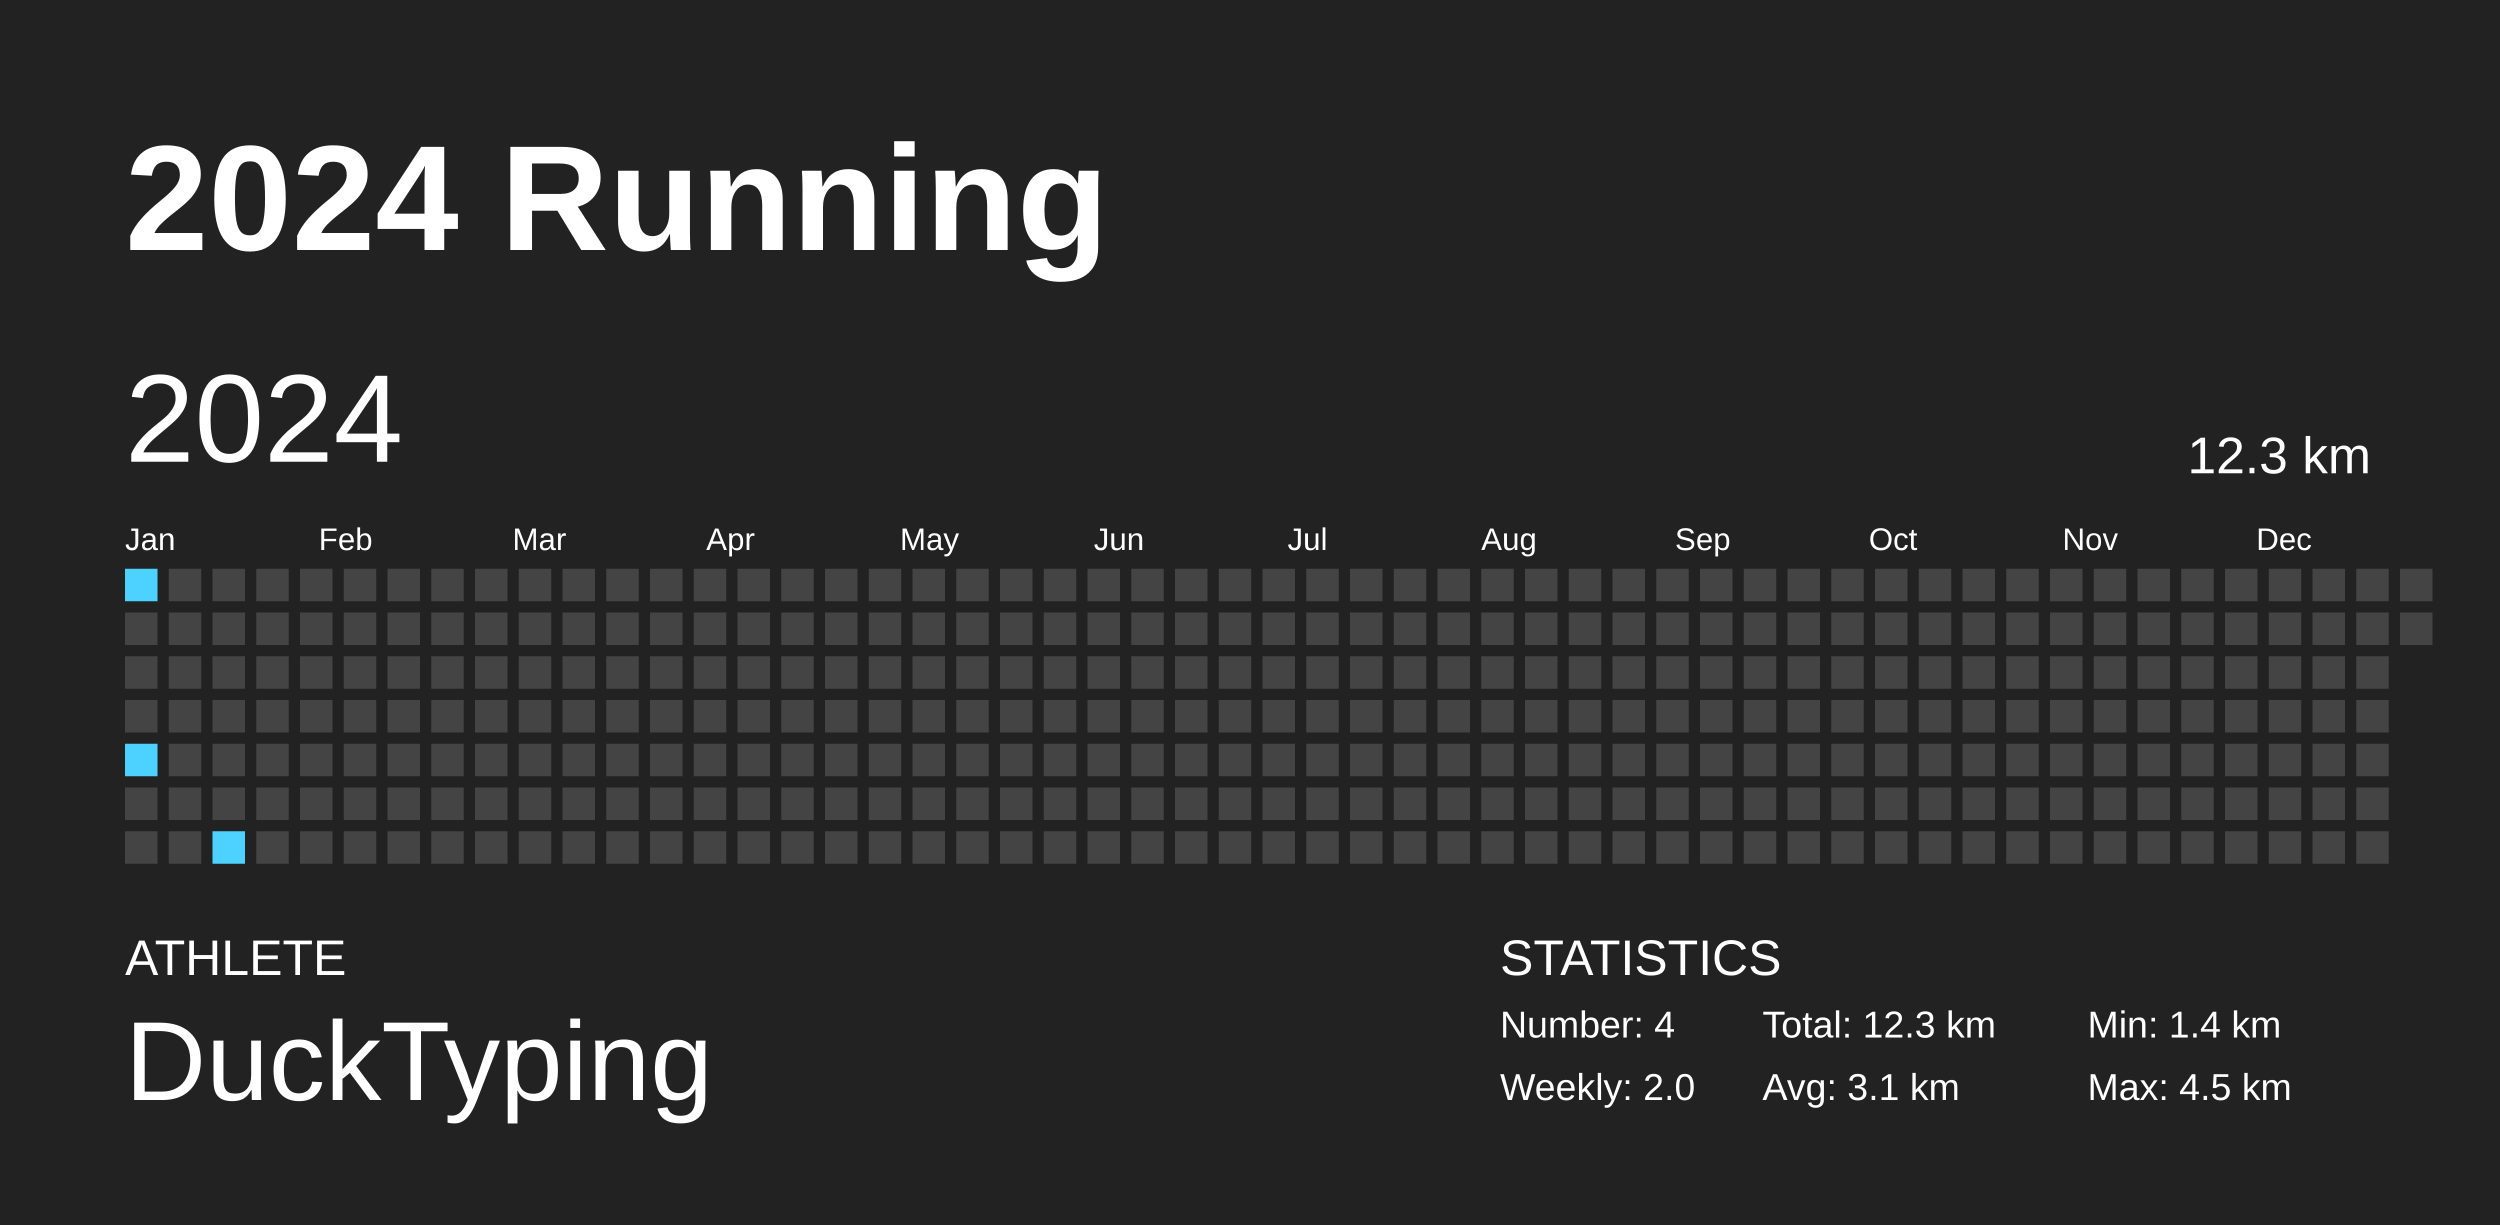
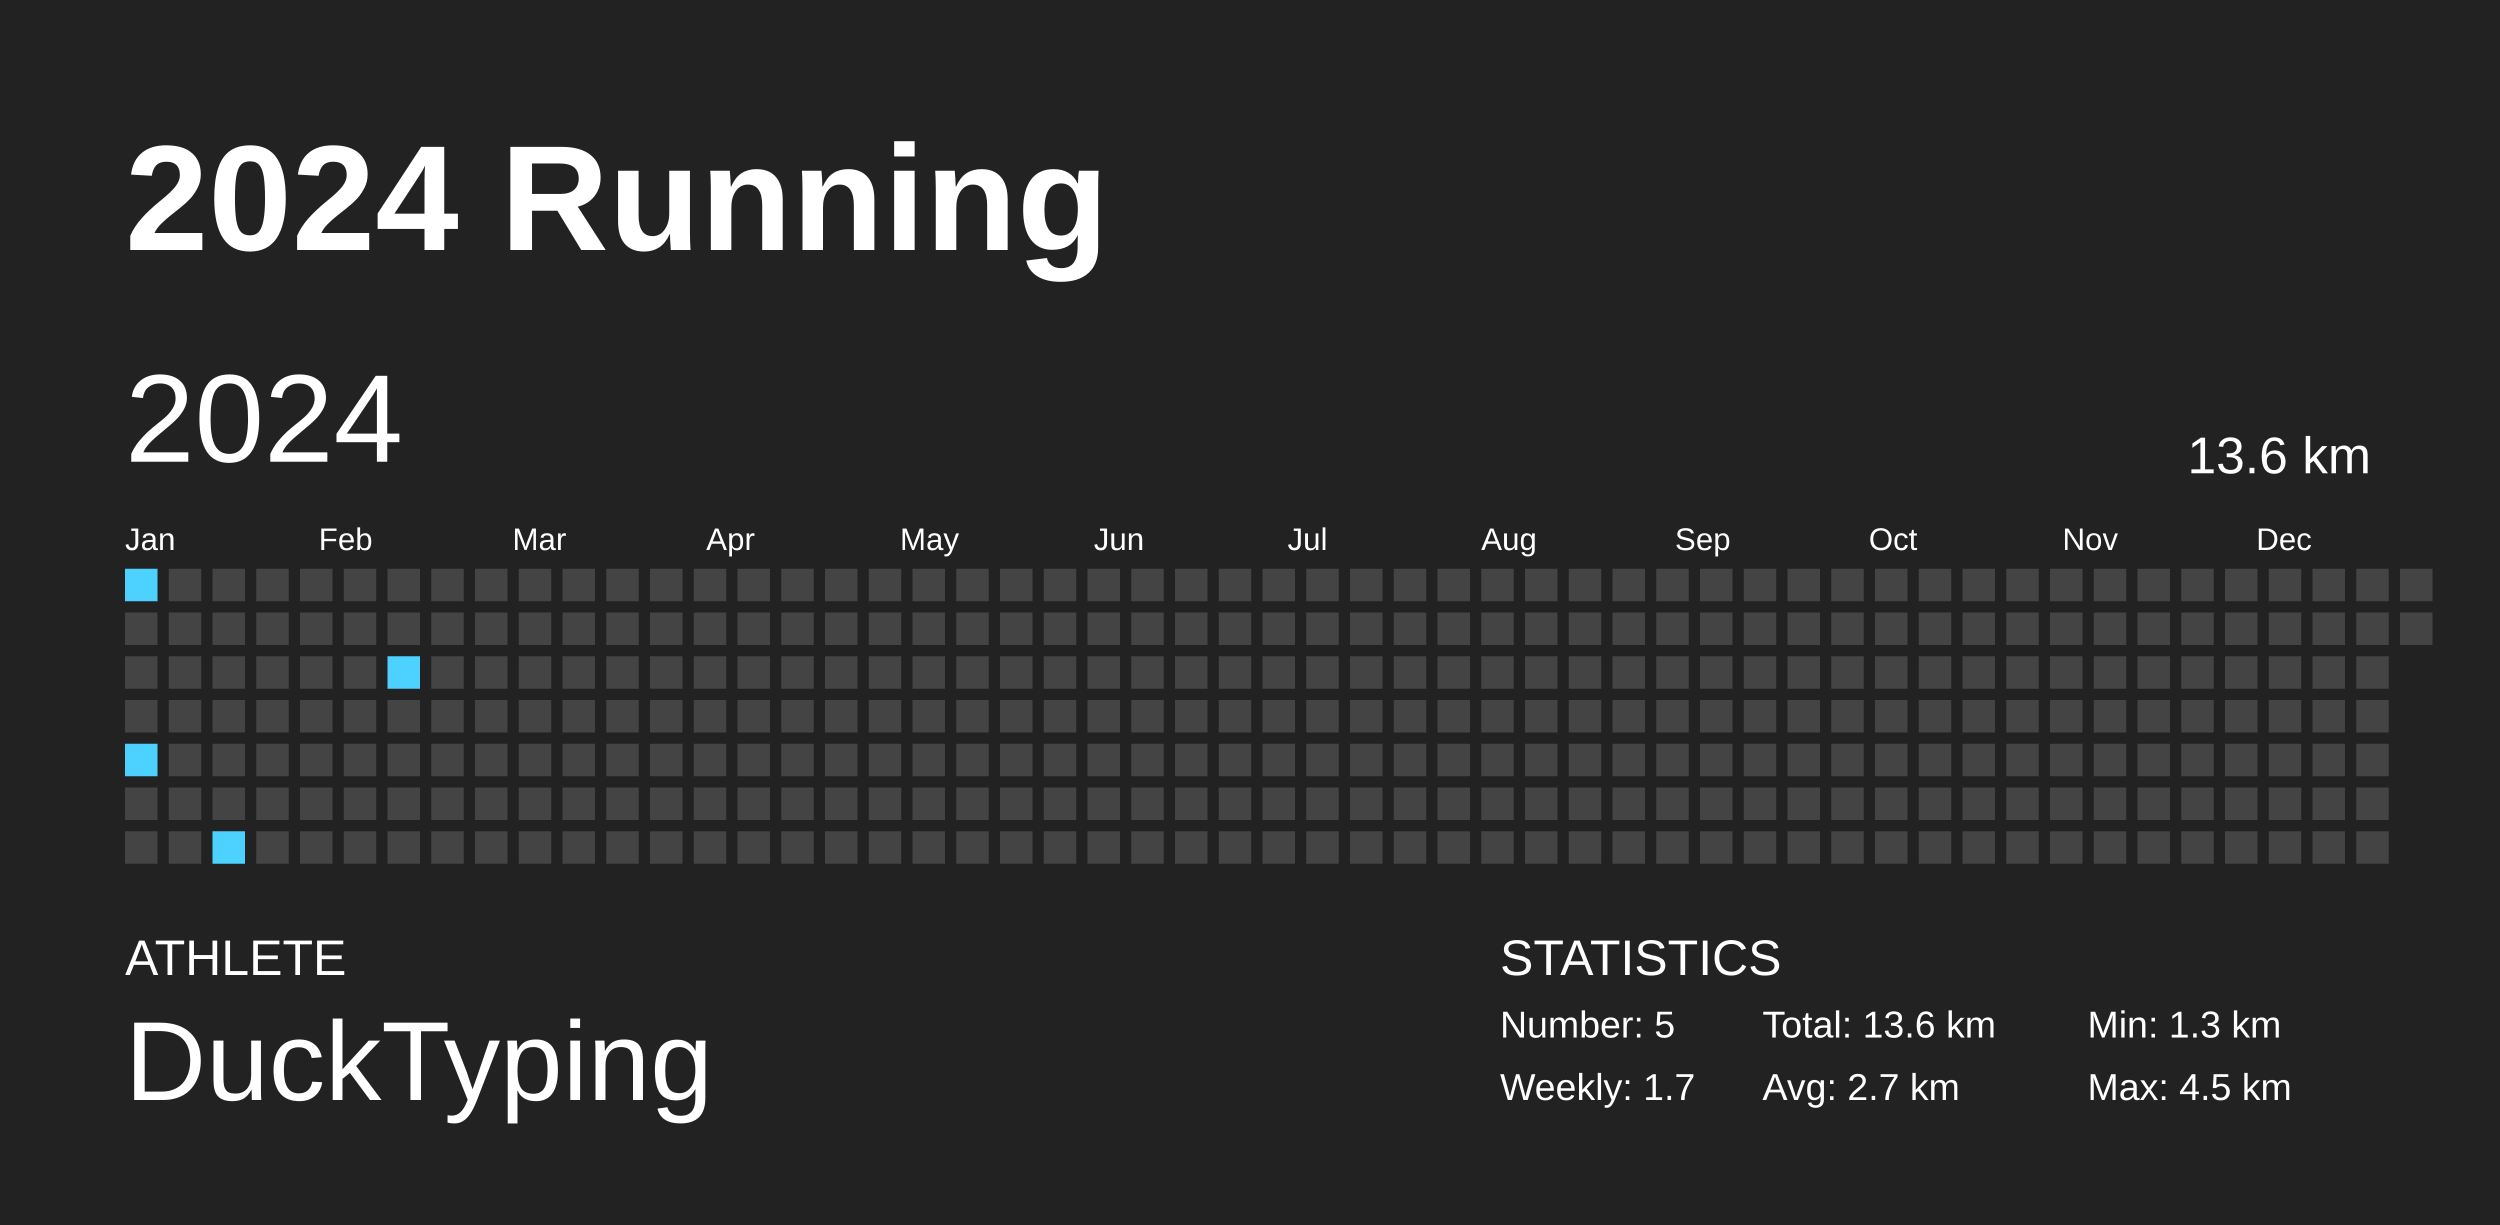
<svg xmlns="http://www.w3.org/2000/svg" baseProfile="full" height="98mm" version="1.1" viewBox="0,0,200,98" width="200mm">
  <defs />
  <rect fill="#222222" height="98" width="200" x="0" y="0" />
  <text fill="#FFFFFF" style="font-size:12px; font-family:Arial; font-weight:bold;" x="10" y="20">2024 Running</text>
  <text fill="#FFFFFF" style="font-size:4px; font-family:Arial" x="10" y="78">ATHLETE</text>
  <text fill="#FFFFFF" style="font-size:9px; font-family:Arial" x="10" y="88">DuckTyping</text>
  <text fill="#FFFFFF" style="font-size:4px; font-family:Arial" x="120" y="78">STATISTICS</text>
-   <text fill="#FFFFFF" style="font-size:3px; font-family:Arial" x="120" y="83">Number: 4</text>
-   <text fill="#FFFFFF" style="font-size:3px; font-family:Arial" x="120" y="88">Weekly: 2.0</text>
-   <text fill="#FFFFFF" style="font-size:3px; font-family:Arial" x="141" y="83">Total: 12.3 km</text>
-   <text fill="#FFFFFF" style="font-size:3px; font-family:Arial" x="141" y="88">Avg: 3.1 km</text>
-   <text fill="#FFFFFF" style="font-size:3px; font-family:Arial" x="167" y="83">Min: 1.4 km</text>
+   <text fill="#FFFFFF" style="font-size:3px; font-family:Arial" x="120" y="83">Number: 5</text>
+   <text fill="#FFFFFF" style="font-size:3px; font-family:Arial" x="120" y="88">Weekly: 1.7</text>
+   <text fill="#FFFFFF" style="font-size:3px; font-family:Arial" x="141" y="83">Total: 13.6 km</text>
+   <text fill="#FFFFFF" style="font-size:3px; font-family:Arial" x="141" y="88">Avg: 2.7 km</text>
+   <text fill="#FFFFFF" style="font-size:3px; font-family:Arial" x="167" y="83">Min: 1.3 km</text>
  <text fill="#FFFFFF" style="font-size:3px; font-family:Arial" x="167" y="88">Max: 4.5 km</text>
  <text dominant-baseline="hanging" fill="#FFFFFF" style="font-size:10.0px; font-family:Arial;" x="10" y="30">2024</text>
-   <text dominant-baseline="hanging" fill="#FFFFFF" style="font-size:4.125px; font-family:Arial;" x="175" y="35">12.3 km</text>
+   <text dominant-baseline="hanging" fill="#FFFFFF" style="font-size:4.125px; font-family:Arial;" x="175" y="35">13.6 km</text>
  <text fill="#FFFFFF" style="font-size:2.5px; font-family:Arial" x="10.0" y="44">Jan</text>
  <text fill="#FFFFFF" style="font-size:2.5px; font-family:Arial" x="25.5" y="44">Feb</text>
  <text fill="#FFFFFF" style="font-size:2.5px; font-family:Arial" x="41.0" y="44">Mar</text>
  <text fill="#FFFFFF" style="font-size:2.5px; font-family:Arial" x="56.5" y="44">Apr</text>
  <text fill="#FFFFFF" style="font-size:2.5px; font-family:Arial" x="72.0" y="44">May</text>
  <text fill="#FFFFFF" style="font-size:2.5px; font-family:Arial" x="87.5" y="44">Jun</text>
  <text fill="#FFFFFF" style="font-size:2.5px; font-family:Arial" x="103.0" y="44">Jul</text>
  <text fill="#FFFFFF" style="font-size:2.5px; font-family:Arial" x="118.5" y="44">Aug</text>
  <text fill="#FFFFFF" style="font-size:2.5px; font-family:Arial" x="134.0" y="44">Sep</text>
  <text fill="#FFFFFF" style="font-size:2.5px; font-family:Arial" x="149.5" y="44">Oct</text>
  <text fill="#FFFFFF" style="font-size:2.5px; font-family:Arial" x="165.0" y="44">Nov</text>
  <text fill="#FFFFFF" style="font-size:2.5px; font-family:Arial" x="180.5" y="44">Dec</text>
  <rect fill="#4dd2ff" height="2.6" width="2.6" x="10.0" y="45.5" />
  <rect fill="#444444" height="2.6" width="2.6" x="10.0" y="49.0" />
  <rect fill="#444444" height="2.6" width="2.6" x="10.0" y="52.5" />
  <rect fill="#444444" height="2.6" width="2.6" x="10.0" y="56.0" />
  <rect fill="#4dd2ff" height="2.6" width="2.6" x="10.0" y="59.5" />
  <rect fill="#444444" height="2.6" width="2.6" x="10.0" y="63.0" />
  <rect fill="#444444" height="2.6" width="2.6" x="10.0" y="66.5" />
  <rect fill="#444444" height="2.6" width="2.6" x="13.5" y="45.5" />
  <rect fill="#444444" height="2.6" width="2.6" x="13.5" y="49.0" />
  <rect fill="#444444" height="2.6" width="2.6" x="13.5" y="52.5" />
  <rect fill="#444444" height="2.6" width="2.6" x="13.5" y="56.0" />
  <rect fill="#444444" height="2.6" width="2.6" x="13.5" y="59.5" />
  <rect fill="#444444" height="2.6" width="2.6" x="13.5" y="63.0" />
  <rect fill="#444444" height="2.6" width="2.6" x="13.5" y="66.5" />
  <rect fill="#444444" height="2.6" width="2.6" x="17.0" y="45.5" />
  <rect fill="#444444" height="2.6" width="2.6" x="17.0" y="49.0" />
  <rect fill="#444444" height="2.6" width="2.6" x="17.0" y="52.5" />
  <rect fill="#444444" height="2.6" width="2.6" x="17.0" y="56.0" />
  <rect fill="#444444" height="2.6" width="2.6" x="17.0" y="59.5" />
  <rect fill="#444444" height="2.6" width="2.6" x="17.0" y="63.0" />
  <rect fill="#4dd2ff" height="2.6" width="2.6" x="17.0" y="66.5" />
  <rect fill="#444444" height="2.6" width="2.6" x="20.5" y="45.5" />
  <rect fill="#444444" height="2.6" width="2.6" x="20.5" y="49.0" />
  <rect fill="#444444" height="2.6" width="2.6" x="20.5" y="52.5" />
  <rect fill="#444444" height="2.6" width="2.6" x="20.5" y="56.0" />
  <rect fill="#444444" height="2.6" width="2.6" x="20.5" y="59.5" />
  <rect fill="#444444" height="2.6" width="2.6" x="20.5" y="63.0" />
  <rect fill="#444444" height="2.6" width="2.6" x="20.5" y="66.5" />
  <rect fill="#444444" height="2.6" width="2.6" x="24.0" y="45.5" />
  <rect fill="#444444" height="2.6" width="2.6" x="24.0" y="49.0" />
  <rect fill="#444444" height="2.6" width="2.6" x="24.0" y="52.5" />
  <rect fill="#444444" height="2.6" width="2.6" x="24.0" y="56.0" />
  <rect fill="#444444" height="2.6" width="2.6" x="24.0" y="59.5" />
  <rect fill="#444444" height="2.6" width="2.6" x="24.0" y="63.0" />
  <rect fill="#444444" height="2.6" width="2.6" x="24.0" y="66.5" />
  <rect fill="#444444" height="2.6" width="2.6" x="27.5" y="45.5" />
  <rect fill="#444444" height="2.6" width="2.6" x="27.5" y="49.0" />
  <rect fill="#444444" height="2.6" width="2.6" x="27.5" y="52.5" />
  <rect fill="#444444" height="2.6" width="2.6" x="27.5" y="56.0" />
  <rect fill="#444444" height="2.6" width="2.6" x="27.5" y="59.5" />
  <rect fill="#444444" height="2.6" width="2.6" x="27.5" y="63.0" />
  <rect fill="#444444" height="2.6" width="2.6" x="27.5" y="66.5" />
  <rect fill="#444444" height="2.6" width="2.6" x="31.0" y="45.5" />
  <rect fill="#444444" height="2.6" width="2.6" x="31.0" y="49.0" />
-   <rect fill="#444444" height="2.6" width="2.6" x="31.0" y="52.5" />
+   <rect fill="#4dd2ff" height="2.6" width="2.6" x="31.0" y="52.5" />
  <rect fill="#444444" height="2.6" width="2.6" x="31.0" y="56.0" />
  <rect fill="#444444" height="2.6" width="2.6" x="31.0" y="59.5" />
  <rect fill="#444444" height="2.6" width="2.6" x="31.0" y="63.0" />
  <rect fill="#444444" height="2.6" width="2.6" x="31.0" y="66.5" />
  <rect fill="#444444" height="2.6" width="2.6" x="34.5" y="45.5" />
  <rect fill="#444444" height="2.6" width="2.6" x="34.5" y="49.0" />
  <rect fill="#444444" height="2.6" width="2.6" x="34.5" y="52.5" />
  <rect fill="#444444" height="2.6" width="2.6" x="34.5" y="56.0" />
  <rect fill="#444444" height="2.6" width="2.6" x="34.5" y="59.5" />
  <rect fill="#444444" height="2.6" width="2.6" x="34.5" y="63.0" />
  <rect fill="#444444" height="2.6" width="2.6" x="34.5" y="66.5" />
  <rect fill="#444444" height="2.6" width="2.6" x="38.0" y="45.5" />
  <rect fill="#444444" height="2.6" width="2.6" x="38.0" y="49.0" />
  <rect fill="#444444" height="2.6" width="2.6" x="38.0" y="52.5" />
  <rect fill="#444444" height="2.6" width="2.6" x="38.0" y="56.0" />
  <rect fill="#444444" height="2.6" width="2.6" x="38.0" y="59.5" />
  <rect fill="#444444" height="2.6" width="2.6" x="38.0" y="63.0" />
  <rect fill="#444444" height="2.6" width="2.6" x="38.0" y="66.5" />
  <rect fill="#444444" height="2.6" width="2.6" x="41.5" y="45.5" />
  <rect fill="#444444" height="2.6" width="2.6" x="41.5" y="49.0" />
  <rect fill="#444444" height="2.6" width="2.6" x="41.5" y="52.5" />
  <rect fill="#444444" height="2.6" width="2.6" x="41.5" y="56.0" />
  <rect fill="#444444" height="2.6" width="2.6" x="41.5" y="59.5" />
  <rect fill="#444444" height="2.6" width="2.6" x="41.5" y="63.0" />
  <rect fill="#444444" height="2.6" width="2.6" x="41.5" y="66.5" />
  <rect fill="#444444" height="2.6" width="2.6" x="45.0" y="45.5" />
  <rect fill="#444444" height="2.6" width="2.6" x="45.0" y="49.0" />
  <rect fill="#444444" height="2.6" width="2.6" x="45.0" y="52.5" />
  <rect fill="#444444" height="2.6" width="2.6" x="45.0" y="56.0" />
  <rect fill="#444444" height="2.6" width="2.6" x="45.0" y="59.5" />
  <rect fill="#444444" height="2.6" width="2.6" x="45.0" y="63.0" />
  <rect fill="#444444" height="2.6" width="2.6" x="45.0" y="66.5" />
  <rect fill="#444444" height="2.6" width="2.6" x="48.5" y="45.5" />
  <rect fill="#444444" height="2.6" width="2.6" x="48.5" y="49.0" />
  <rect fill="#444444" height="2.6" width="2.6" x="48.5" y="52.5" />
  <rect fill="#444444" height="2.6" width="2.6" x="48.5" y="56.0" />
  <rect fill="#444444" height="2.6" width="2.6" x="48.5" y="59.5" />
  <rect fill="#444444" height="2.6" width="2.6" x="48.5" y="63.0" />
  <rect fill="#444444" height="2.6" width="2.6" x="48.5" y="66.5" />
  <rect fill="#444444" height="2.6" width="2.6" x="52.0" y="45.5" />
  <rect fill="#444444" height="2.6" width="2.6" x="52.0" y="49.0" />
  <rect fill="#444444" height="2.6" width="2.6" x="52.0" y="52.5" />
  <rect fill="#444444" height="2.6" width="2.6" x="52.0" y="56.0" />
  <rect fill="#444444" height="2.6" width="2.6" x="52.0" y="59.5" />
  <rect fill="#444444" height="2.6" width="2.6" x="52.0" y="63.0" />
  <rect fill="#444444" height="2.6" width="2.6" x="52.0" y="66.5" />
  <rect fill="#444444" height="2.6" width="2.6" x="55.5" y="45.5" />
  <rect fill="#444444" height="2.6" width="2.6" x="55.5" y="49.0" />
  <rect fill="#444444" height="2.6" width="2.6" x="55.5" y="52.5" />
  <rect fill="#444444" height="2.6" width="2.6" x="55.5" y="56.0" />
  <rect fill="#444444" height="2.6" width="2.6" x="55.5" y="59.5" />
  <rect fill="#444444" height="2.6" width="2.6" x="55.5" y="63.0" />
  <rect fill="#444444" height="2.6" width="2.6" x="55.5" y="66.5" />
  <rect fill="#444444" height="2.6" width="2.6" x="59.0" y="45.5" />
  <rect fill="#444444" height="2.6" width="2.6" x="59.0" y="49.0" />
  <rect fill="#444444" height="2.6" width="2.6" x="59.0" y="52.5" />
  <rect fill="#444444" height="2.6" width="2.6" x="59.0" y="56.0" />
  <rect fill="#444444" height="2.6" width="2.6" x="59.0" y="59.5" />
  <rect fill="#444444" height="2.6" width="2.6" x="59.0" y="63.0" />
  <rect fill="#444444" height="2.6" width="2.6" x="59.0" y="66.5" />
  <rect fill="#444444" height="2.6" width="2.6" x="62.5" y="45.5" />
  <rect fill="#444444" height="2.6" width="2.6" x="62.5" y="49.0" />
  <rect fill="#444444" height="2.6" width="2.6" x="62.5" y="52.5" />
  <rect fill="#444444" height="2.6" width="2.6" x="62.5" y="56.0" />
  <rect fill="#444444" height="2.6" width="2.6" x="62.5" y="59.5" />
  <rect fill="#444444" height="2.6" width="2.6" x="62.5" y="63.0" />
  <rect fill="#444444" height="2.6" width="2.6" x="62.5" y="66.5" />
  <rect fill="#444444" height="2.6" width="2.6" x="66.0" y="45.5" />
  <rect fill="#444444" height="2.6" width="2.6" x="66.0" y="49.0" />
  <rect fill="#444444" height="2.6" width="2.6" x="66.0" y="52.5" />
  <rect fill="#444444" height="2.6" width="2.6" x="66.0" y="56.0" />
  <rect fill="#444444" height="2.6" width="2.6" x="66.0" y="59.5" />
  <rect fill="#444444" height="2.6" width="2.6" x="66.0" y="63.0" />
  <rect fill="#444444" height="2.6" width="2.6" x="66.0" y="66.5" />
  <rect fill="#444444" height="2.6" width="2.6" x="69.5" y="45.5" />
  <rect fill="#444444" height="2.6" width="2.6" x="69.5" y="49.0" />
  <rect fill="#444444" height="2.6" width="2.6" x="69.5" y="52.5" />
  <rect fill="#444444" height="2.6" width="2.6" x="69.5" y="56.0" />
  <rect fill="#444444" height="2.6" width="2.6" x="69.5" y="59.5" />
  <rect fill="#444444" height="2.6" width="2.6" x="69.5" y="63.0" />
  <rect fill="#444444" height="2.6" width="2.6" x="69.5" y="66.5" />
  <rect fill="#444444" height="2.6" width="2.6" x="73.0" y="45.5" />
  <rect fill="#444444" height="2.6" width="2.6" x="73.0" y="49.0" />
  <rect fill="#444444" height="2.6" width="2.6" x="73.0" y="52.5" />
  <rect fill="#444444" height="2.6" width="2.6" x="73.0" y="56.0" />
  <rect fill="#444444" height="2.6" width="2.6" x="73.0" y="59.5" />
  <rect fill="#444444" height="2.6" width="2.6" x="73.0" y="63.0" />
  <rect fill="#444444" height="2.6" width="2.6" x="73.0" y="66.5" />
  <rect fill="#444444" height="2.6" width="2.6" x="76.5" y="45.5" />
  <rect fill="#444444" height="2.6" width="2.6" x="76.5" y="49.0" />
  <rect fill="#444444" height="2.6" width="2.6" x="76.5" y="52.5" />
  <rect fill="#444444" height="2.6" width="2.6" x="76.5" y="56.0" />
  <rect fill="#444444" height="2.6" width="2.6" x="76.5" y="59.5" />
  <rect fill="#444444" height="2.6" width="2.6" x="76.5" y="63.0" />
  <rect fill="#444444" height="2.6" width="2.6" x="76.5" y="66.5" />
  <rect fill="#444444" height="2.6" width="2.6" x="80.0" y="45.5" />
  <rect fill="#444444" height="2.6" width="2.6" x="80.0" y="49.0" />
  <rect fill="#444444" height="2.6" width="2.6" x="80.0" y="52.5" />
  <rect fill="#444444" height="2.6" width="2.6" x="80.0" y="56.0" />
  <rect fill="#444444" height="2.6" width="2.6" x="80.0" y="59.5" />
  <rect fill="#444444" height="2.6" width="2.6" x="80.0" y="63.0" />
  <rect fill="#444444" height="2.6" width="2.6" x="80.0" y="66.5" />
  <rect fill="#444444" height="2.6" width="2.6" x="83.5" y="45.5" />
  <rect fill="#444444" height="2.6" width="2.6" x="83.5" y="49.0" />
  <rect fill="#444444" height="2.6" width="2.6" x="83.5" y="52.5" />
  <rect fill="#444444" height="2.6" width="2.6" x="83.5" y="56.0" />
  <rect fill="#444444" height="2.6" width="2.6" x="83.5" y="59.5" />
  <rect fill="#444444" height="2.6" width="2.6" x="83.5" y="63.0" />
  <rect fill="#444444" height="2.6" width="2.6" x="83.5" y="66.5" />
  <rect fill="#444444" height="2.6" width="2.6" x="87.0" y="45.5" />
  <rect fill="#444444" height="2.6" width="2.6" x="87.0" y="49.0" />
  <rect fill="#444444" height="2.6" width="2.6" x="87.0" y="52.5" />
  <rect fill="#444444" height="2.6" width="2.6" x="87.0" y="56.0" />
  <rect fill="#444444" height="2.6" width="2.6" x="87.0" y="59.5" />
  <rect fill="#444444" height="2.6" width="2.6" x="87.0" y="63.0" />
  <rect fill="#444444" height="2.6" width="2.6" x="87.0" y="66.5" />
  <rect fill="#444444" height="2.6" width="2.6" x="90.5" y="45.5" />
  <rect fill="#444444" height="2.6" width="2.6" x="90.5" y="49.0" />
  <rect fill="#444444" height="2.6" width="2.6" x="90.5" y="52.5" />
  <rect fill="#444444" height="2.6" width="2.6" x="90.5" y="56.0" />
  <rect fill="#444444" height="2.6" width="2.6" x="90.5" y="59.5" />
  <rect fill="#444444" height="2.6" width="2.6" x="90.5" y="63.0" />
  <rect fill="#444444" height="2.6" width="2.6" x="90.5" y="66.5" />
  <rect fill="#444444" height="2.6" width="2.6" x="94.0" y="45.5" />
  <rect fill="#444444" height="2.6" width="2.6" x="94.0" y="49.0" />
  <rect fill="#444444" height="2.6" width="2.6" x="94.0" y="52.5" />
  <rect fill="#444444" height="2.6" width="2.6" x="94.0" y="56.0" />
  <rect fill="#444444" height="2.6" width="2.6" x="94.0" y="59.5" />
  <rect fill="#444444" height="2.6" width="2.6" x="94.0" y="63.0" />
  <rect fill="#444444" height="2.6" width="2.6" x="94.0" y="66.5" />
  <rect fill="#444444" height="2.6" width="2.6" x="97.5" y="45.5" />
  <rect fill="#444444" height="2.6" width="2.6" x="97.5" y="49.0" />
  <rect fill="#444444" height="2.6" width="2.6" x="97.5" y="52.5" />
  <rect fill="#444444" height="2.6" width="2.6" x="97.5" y="56.0" />
  <rect fill="#444444" height="2.6" width="2.6" x="97.5" y="59.5" />
  <rect fill="#444444" height="2.6" width="2.6" x="97.5" y="63.0" />
  <rect fill="#444444" height="2.6" width="2.6" x="97.5" y="66.5" />
  <rect fill="#444444" height="2.6" width="2.6" x="101.0" y="45.5" />
  <rect fill="#444444" height="2.6" width="2.6" x="101.0" y="49.0" />
  <rect fill="#444444" height="2.6" width="2.6" x="101.0" y="52.5" />
  <rect fill="#444444" height="2.6" width="2.6" x="101.0" y="56.0" />
  <rect fill="#444444" height="2.6" width="2.6" x="101.0" y="59.5" />
  <rect fill="#444444" height="2.6" width="2.6" x="101.0" y="63.0" />
  <rect fill="#444444" height="2.6" width="2.6" x="101.0" y="66.5" />
  <rect fill="#444444" height="2.6" width="2.6" x="104.5" y="45.5" />
  <rect fill="#444444" height="2.6" width="2.6" x="104.5" y="49.0" />
  <rect fill="#444444" height="2.6" width="2.6" x="104.5" y="52.5" />
  <rect fill="#444444" height="2.6" width="2.6" x="104.5" y="56.0" />
  <rect fill="#444444" height="2.6" width="2.6" x="104.5" y="59.5" />
  <rect fill="#444444" height="2.6" width="2.6" x="104.5" y="63.0" />
  <rect fill="#444444" height="2.6" width="2.6" x="104.5" y="66.5" />
  <rect fill="#444444" height="2.6" width="2.6" x="108.0" y="45.5" />
  <rect fill="#444444" height="2.6" width="2.6" x="108.0" y="49.0" />
  <rect fill="#444444" height="2.6" width="2.6" x="108.0" y="52.5" />
  <rect fill="#444444" height="2.6" width="2.6" x="108.0" y="56.0" />
  <rect fill="#444444" height="2.6" width="2.6" x="108.0" y="59.5" />
  <rect fill="#444444" height="2.6" width="2.6" x="108.0" y="63.0" />
  <rect fill="#444444" height="2.6" width="2.6" x="108.0" y="66.5" />
  <rect fill="#444444" height="2.6" width="2.6" x="111.5" y="45.5" />
  <rect fill="#444444" height="2.6" width="2.6" x="111.5" y="49.0" />
  <rect fill="#444444" height="2.6" width="2.6" x="111.5" y="52.5" />
  <rect fill="#444444" height="2.6" width="2.6" x="111.5" y="56.0" />
  <rect fill="#444444" height="2.6" width="2.6" x="111.5" y="59.5" />
  <rect fill="#444444" height="2.6" width="2.6" x="111.5" y="63.0" />
  <rect fill="#444444" height="2.6" width="2.6" x="111.5" y="66.5" />
  <rect fill="#444444" height="2.6" width="2.6" x="115.0" y="45.5" />
  <rect fill="#444444" height="2.6" width="2.6" x="115.0" y="49.0" />
  <rect fill="#444444" height="2.6" width="2.6" x="115.0" y="52.5" />
  <rect fill="#444444" height="2.6" width="2.6" x="115.0" y="56.0" />
  <rect fill="#444444" height="2.6" width="2.6" x="115.0" y="59.5" />
  <rect fill="#444444" height="2.6" width="2.6" x="115.0" y="63.0" />
  <rect fill="#444444" height="2.6" width="2.6" x="115.0" y="66.5" />
  <rect fill="#444444" height="2.6" width="2.6" x="118.5" y="45.5" />
  <rect fill="#444444" height="2.6" width="2.6" x="118.5" y="49.0" />
  <rect fill="#444444" height="2.6" width="2.6" x="118.5" y="52.5" />
  <rect fill="#444444" height="2.6" width="2.6" x="118.5" y="56.0" />
  <rect fill="#444444" height="2.6" width="2.6" x="118.5" y="59.5" />
  <rect fill="#444444" height="2.6" width="2.6" x="118.5" y="63.0" />
  <rect fill="#444444" height="2.6" width="2.6" x="118.5" y="66.5" />
  <rect fill="#444444" height="2.6" width="2.6" x="122.0" y="45.5" />
  <rect fill="#444444" height="2.6" width="2.6" x="122.0" y="49.0" />
  <rect fill="#444444" height="2.6" width="2.6" x="122.0" y="52.5" />
  <rect fill="#444444" height="2.6" width="2.6" x="122.0" y="56.0" />
  <rect fill="#444444" height="2.6" width="2.6" x="122.0" y="59.5" />
  <rect fill="#444444" height="2.6" width="2.6" x="122.0" y="63.0" />
  <rect fill="#444444" height="2.6" width="2.6" x="122.0" y="66.5" />
  <rect fill="#444444" height="2.6" width="2.6" x="125.5" y="45.5" />
  <rect fill="#444444" height="2.6" width="2.6" x="125.5" y="49.0" />
  <rect fill="#444444" height="2.6" width="2.6" x="125.5" y="52.5" />
  <rect fill="#444444" height="2.6" width="2.6" x="125.5" y="56.0" />
  <rect fill="#444444" height="2.6" width="2.6" x="125.5" y="59.5" />
  <rect fill="#444444" height="2.6" width="2.6" x="125.5" y="63.0" />
  <rect fill="#444444" height="2.6" width="2.6" x="125.5" y="66.5" />
  <rect fill="#444444" height="2.6" width="2.6" x="129.0" y="45.5" />
  <rect fill="#444444" height="2.6" width="2.6" x="129.0" y="49.0" />
  <rect fill="#444444" height="2.6" width="2.6" x="129.0" y="52.5" />
  <rect fill="#444444" height="2.6" width="2.6" x="129.0" y="56.0" />
  <rect fill="#444444" height="2.6" width="2.6" x="129.0" y="59.5" />
  <rect fill="#444444" height="2.6" width="2.6" x="129.0" y="63.0" />
  <rect fill="#444444" height="2.6" width="2.6" x="129.0" y="66.5" />
  <rect fill="#444444" height="2.6" width="2.6" x="132.5" y="45.5" />
  <rect fill="#444444" height="2.6" width="2.6" x="132.5" y="49.0" />
  <rect fill="#444444" height="2.6" width="2.6" x="132.5" y="52.5" />
  <rect fill="#444444" height="2.6" width="2.6" x="132.5" y="56.0" />
  <rect fill="#444444" height="2.6" width="2.6" x="132.5" y="59.5" />
  <rect fill="#444444" height="2.6" width="2.6" x="132.5" y="63.0" />
  <rect fill="#444444" height="2.6" width="2.6" x="132.5" y="66.5" />
  <rect fill="#444444" height="2.6" width="2.6" x="136.0" y="45.5" />
  <rect fill="#444444" height="2.6" width="2.6" x="136.0" y="49.0" />
  <rect fill="#444444" height="2.6" width="2.6" x="136.0" y="52.5" />
  <rect fill="#444444" height="2.6" width="2.6" x="136.0" y="56.0" />
  <rect fill="#444444" height="2.6" width="2.6" x="136.0" y="59.5" />
  <rect fill="#444444" height="2.6" width="2.6" x="136.0" y="63.0" />
  <rect fill="#444444" height="2.6" width="2.6" x="136.0" y="66.5" />
  <rect fill="#444444" height="2.6" width="2.6" x="139.5" y="45.5" />
  <rect fill="#444444" height="2.6" width="2.6" x="139.5" y="49.0" />
  <rect fill="#444444" height="2.6" width="2.6" x="139.5" y="52.5" />
  <rect fill="#444444" height="2.6" width="2.6" x="139.5" y="56.0" />
  <rect fill="#444444" height="2.6" width="2.6" x="139.5" y="59.5" />
  <rect fill="#444444" height="2.6" width="2.6" x="139.5" y="63.0" />
  <rect fill="#444444" height="2.6" width="2.6" x="139.5" y="66.5" />
  <rect fill="#444444" height="2.6" width="2.6" x="143.0" y="45.5" />
  <rect fill="#444444" height="2.6" width="2.6" x="143.0" y="49.0" />
  <rect fill="#444444" height="2.6" width="2.6" x="143.0" y="52.5" />
  <rect fill="#444444" height="2.6" width="2.6" x="143.0" y="56.0" />
  <rect fill="#444444" height="2.6" width="2.6" x="143.0" y="59.5" />
  <rect fill="#444444" height="2.6" width="2.6" x="143.0" y="63.0" />
  <rect fill="#444444" height="2.6" width="2.6" x="143.0" y="66.5" />
  <rect fill="#444444" height="2.6" width="2.6" x="146.5" y="45.5" />
  <rect fill="#444444" height="2.6" width="2.6" x="146.5" y="49.0" />
  <rect fill="#444444" height="2.6" width="2.6" x="146.5" y="52.5" />
  <rect fill="#444444" height="2.6" width="2.6" x="146.5" y="56.0" />
  <rect fill="#444444" height="2.6" width="2.6" x="146.5" y="59.5" />
  <rect fill="#444444" height="2.6" width="2.6" x="146.5" y="63.0" />
  <rect fill="#444444" height="2.6" width="2.6" x="146.5" y="66.5" />
  <rect fill="#444444" height="2.6" width="2.6" x="150.0" y="45.5" />
  <rect fill="#444444" height="2.6" width="2.6" x="150.0" y="49.0" />
  <rect fill="#444444" height="2.6" width="2.6" x="150.0" y="52.5" />
  <rect fill="#444444" height="2.6" width="2.6" x="150.0" y="56.0" />
  <rect fill="#444444" height="2.6" width="2.6" x="150.0" y="59.5" />
  <rect fill="#444444" height="2.6" width="2.6" x="150.0" y="63.0" />
  <rect fill="#444444" height="2.6" width="2.6" x="150.0" y="66.5" />
  <rect fill="#444444" height="2.6" width="2.6" x="153.5" y="45.5" />
  <rect fill="#444444" height="2.6" width="2.6" x="153.5" y="49.0" />
  <rect fill="#444444" height="2.6" width="2.6" x="153.5" y="52.5" />
  <rect fill="#444444" height="2.6" width="2.6" x="153.5" y="56.0" />
  <rect fill="#444444" height="2.6" width="2.6" x="153.5" y="59.5" />
  <rect fill="#444444" height="2.6" width="2.6" x="153.5" y="63.0" />
  <rect fill="#444444" height="2.6" width="2.6" x="153.5" y="66.5" />
  <rect fill="#444444" height="2.6" width="2.6" x="157.0" y="45.5" />
  <rect fill="#444444" height="2.6" width="2.6" x="157.0" y="49.0" />
  <rect fill="#444444" height="2.6" width="2.6" x="157.0" y="52.5" />
  <rect fill="#444444" height="2.6" width="2.6" x="157.0" y="56.0" />
  <rect fill="#444444" height="2.6" width="2.6" x="157.0" y="59.5" />
  <rect fill="#444444" height="2.6" width="2.6" x="157.0" y="63.0" />
  <rect fill="#444444" height="2.6" width="2.6" x="157.0" y="66.5" />
  <rect fill="#444444" height="2.6" width="2.6" x="160.5" y="45.5" />
  <rect fill="#444444" height="2.6" width="2.6" x="160.5" y="49.0" />
  <rect fill="#444444" height="2.6" width="2.6" x="160.5" y="52.5" />
  <rect fill="#444444" height="2.6" width="2.6" x="160.5" y="56.0" />
  <rect fill="#444444" height="2.6" width="2.6" x="160.5" y="59.5" />
  <rect fill="#444444" height="2.6" width="2.6" x="160.5" y="63.0" />
  <rect fill="#444444" height="2.6" width="2.6" x="160.5" y="66.5" />
  <rect fill="#444444" height="2.6" width="2.6" x="164.0" y="45.5" />
  <rect fill="#444444" height="2.6" width="2.6" x="164.0" y="49.0" />
  <rect fill="#444444" height="2.6" width="2.6" x="164.0" y="52.5" />
  <rect fill="#444444" height="2.6" width="2.6" x="164.0" y="56.0" />
  <rect fill="#444444" height="2.6" width="2.6" x="164.0" y="59.5" />
  <rect fill="#444444" height="2.6" width="2.6" x="164.0" y="63.0" />
  <rect fill="#444444" height="2.6" width="2.6" x="164.0" y="66.5" />
  <rect fill="#444444" height="2.6" width="2.6" x="167.5" y="45.5" />
  <rect fill="#444444" height="2.6" width="2.6" x="167.5" y="49.0" />
  <rect fill="#444444" height="2.6" width="2.6" x="167.5" y="52.5" />
  <rect fill="#444444" height="2.6" width="2.6" x="167.5" y="56.0" />
  <rect fill="#444444" height="2.6" width="2.6" x="167.5" y="59.5" />
  <rect fill="#444444" height="2.6" width="2.6" x="167.5" y="63.0" />
  <rect fill="#444444" height="2.6" width="2.6" x="167.5" y="66.5" />
  <rect fill="#444444" height="2.6" width="2.6" x="171.0" y="45.5" />
  <rect fill="#444444" height="2.6" width="2.6" x="171.0" y="49.0" />
  <rect fill="#444444" height="2.6" width="2.6" x="171.0" y="52.5" />
  <rect fill="#444444" height="2.6" width="2.6" x="171.0" y="56.0" />
  <rect fill="#444444" height="2.6" width="2.6" x="171.0" y="59.5" />
  <rect fill="#444444" height="2.6" width="2.6" x="171.0" y="63.0" />
  <rect fill="#444444" height="2.6" width="2.6" x="171.0" y="66.5" />
  <rect fill="#444444" height="2.6" width="2.6" x="174.5" y="45.5" />
  <rect fill="#444444" height="2.6" width="2.6" x="174.5" y="49.0" />
  <rect fill="#444444" height="2.6" width="2.6" x="174.5" y="52.5" />
  <rect fill="#444444" height="2.6" width="2.6" x="174.5" y="56.0" />
  <rect fill="#444444" height="2.6" width="2.6" x="174.5" y="59.5" />
  <rect fill="#444444" height="2.6" width="2.6" x="174.5" y="63.0" />
  <rect fill="#444444" height="2.6" width="2.6" x="174.5" y="66.5" />
  <rect fill="#444444" height="2.6" width="2.6" x="178.0" y="45.5" />
  <rect fill="#444444" height="2.6" width="2.6" x="178.0" y="49.0" />
  <rect fill="#444444" height="2.6" width="2.6" x="178.0" y="52.5" />
  <rect fill="#444444" height="2.6" width="2.6" x="178.0" y="56.0" />
  <rect fill="#444444" height="2.6" width="2.6" x="178.0" y="59.5" />
  <rect fill="#444444" height="2.6" width="2.6" x="178.0" y="63.0" />
  <rect fill="#444444" height="2.6" width="2.6" x="178.0" y="66.5" />
  <rect fill="#444444" height="2.6" width="2.6" x="181.5" y="45.5" />
  <rect fill="#444444" height="2.6" width="2.6" x="181.5" y="49.0" />
  <rect fill="#444444" height="2.6" width="2.6" x="181.5" y="52.5" />
  <rect fill="#444444" height="2.6" width="2.6" x="181.5" y="56.0" />
  <rect fill="#444444" height="2.6" width="2.6" x="181.5" y="59.5" />
  <rect fill="#444444" height="2.6" width="2.6" x="181.5" y="63.0" />
  <rect fill="#444444" height="2.6" width="2.6" x="181.5" y="66.5" />
  <rect fill="#444444" height="2.6" width="2.6" x="185.0" y="45.5" />
  <rect fill="#444444" height="2.6" width="2.6" x="185.0" y="49.0" />
  <rect fill="#444444" height="2.6" width="2.6" x="185.0" y="52.5" />
  <rect fill="#444444" height="2.6" width="2.6" x="185.0" y="56.0" />
  <rect fill="#444444" height="2.6" width="2.6" x="185.0" y="59.5" />
  <rect fill="#444444" height="2.6" width="2.6" x="185.0" y="63.0" />
  <rect fill="#444444" height="2.6" width="2.6" x="185.0" y="66.5" />
  <rect fill="#444444" height="2.6" width="2.6" x="188.5" y="45.5" />
  <rect fill="#444444" height="2.6" width="2.6" x="188.5" y="49.0" />
  <rect fill="#444444" height="2.6" width="2.6" x="188.5" y="52.5" />
  <rect fill="#444444" height="2.6" width="2.6" x="188.5" y="56.0" />
  <rect fill="#444444" height="2.6" width="2.6" x="188.5" y="59.5" />
  <rect fill="#444444" height="2.6" width="2.6" x="188.5" y="63.0" />
  <rect fill="#444444" height="2.6" width="2.6" x="188.5" y="66.5" />
  <rect fill="#444444" height="2.6" width="2.6" x="192.0" y="45.5" />
  <rect fill="#444444" height="2.6" width="2.6" x="192.0" y="49.0" />
</svg>
